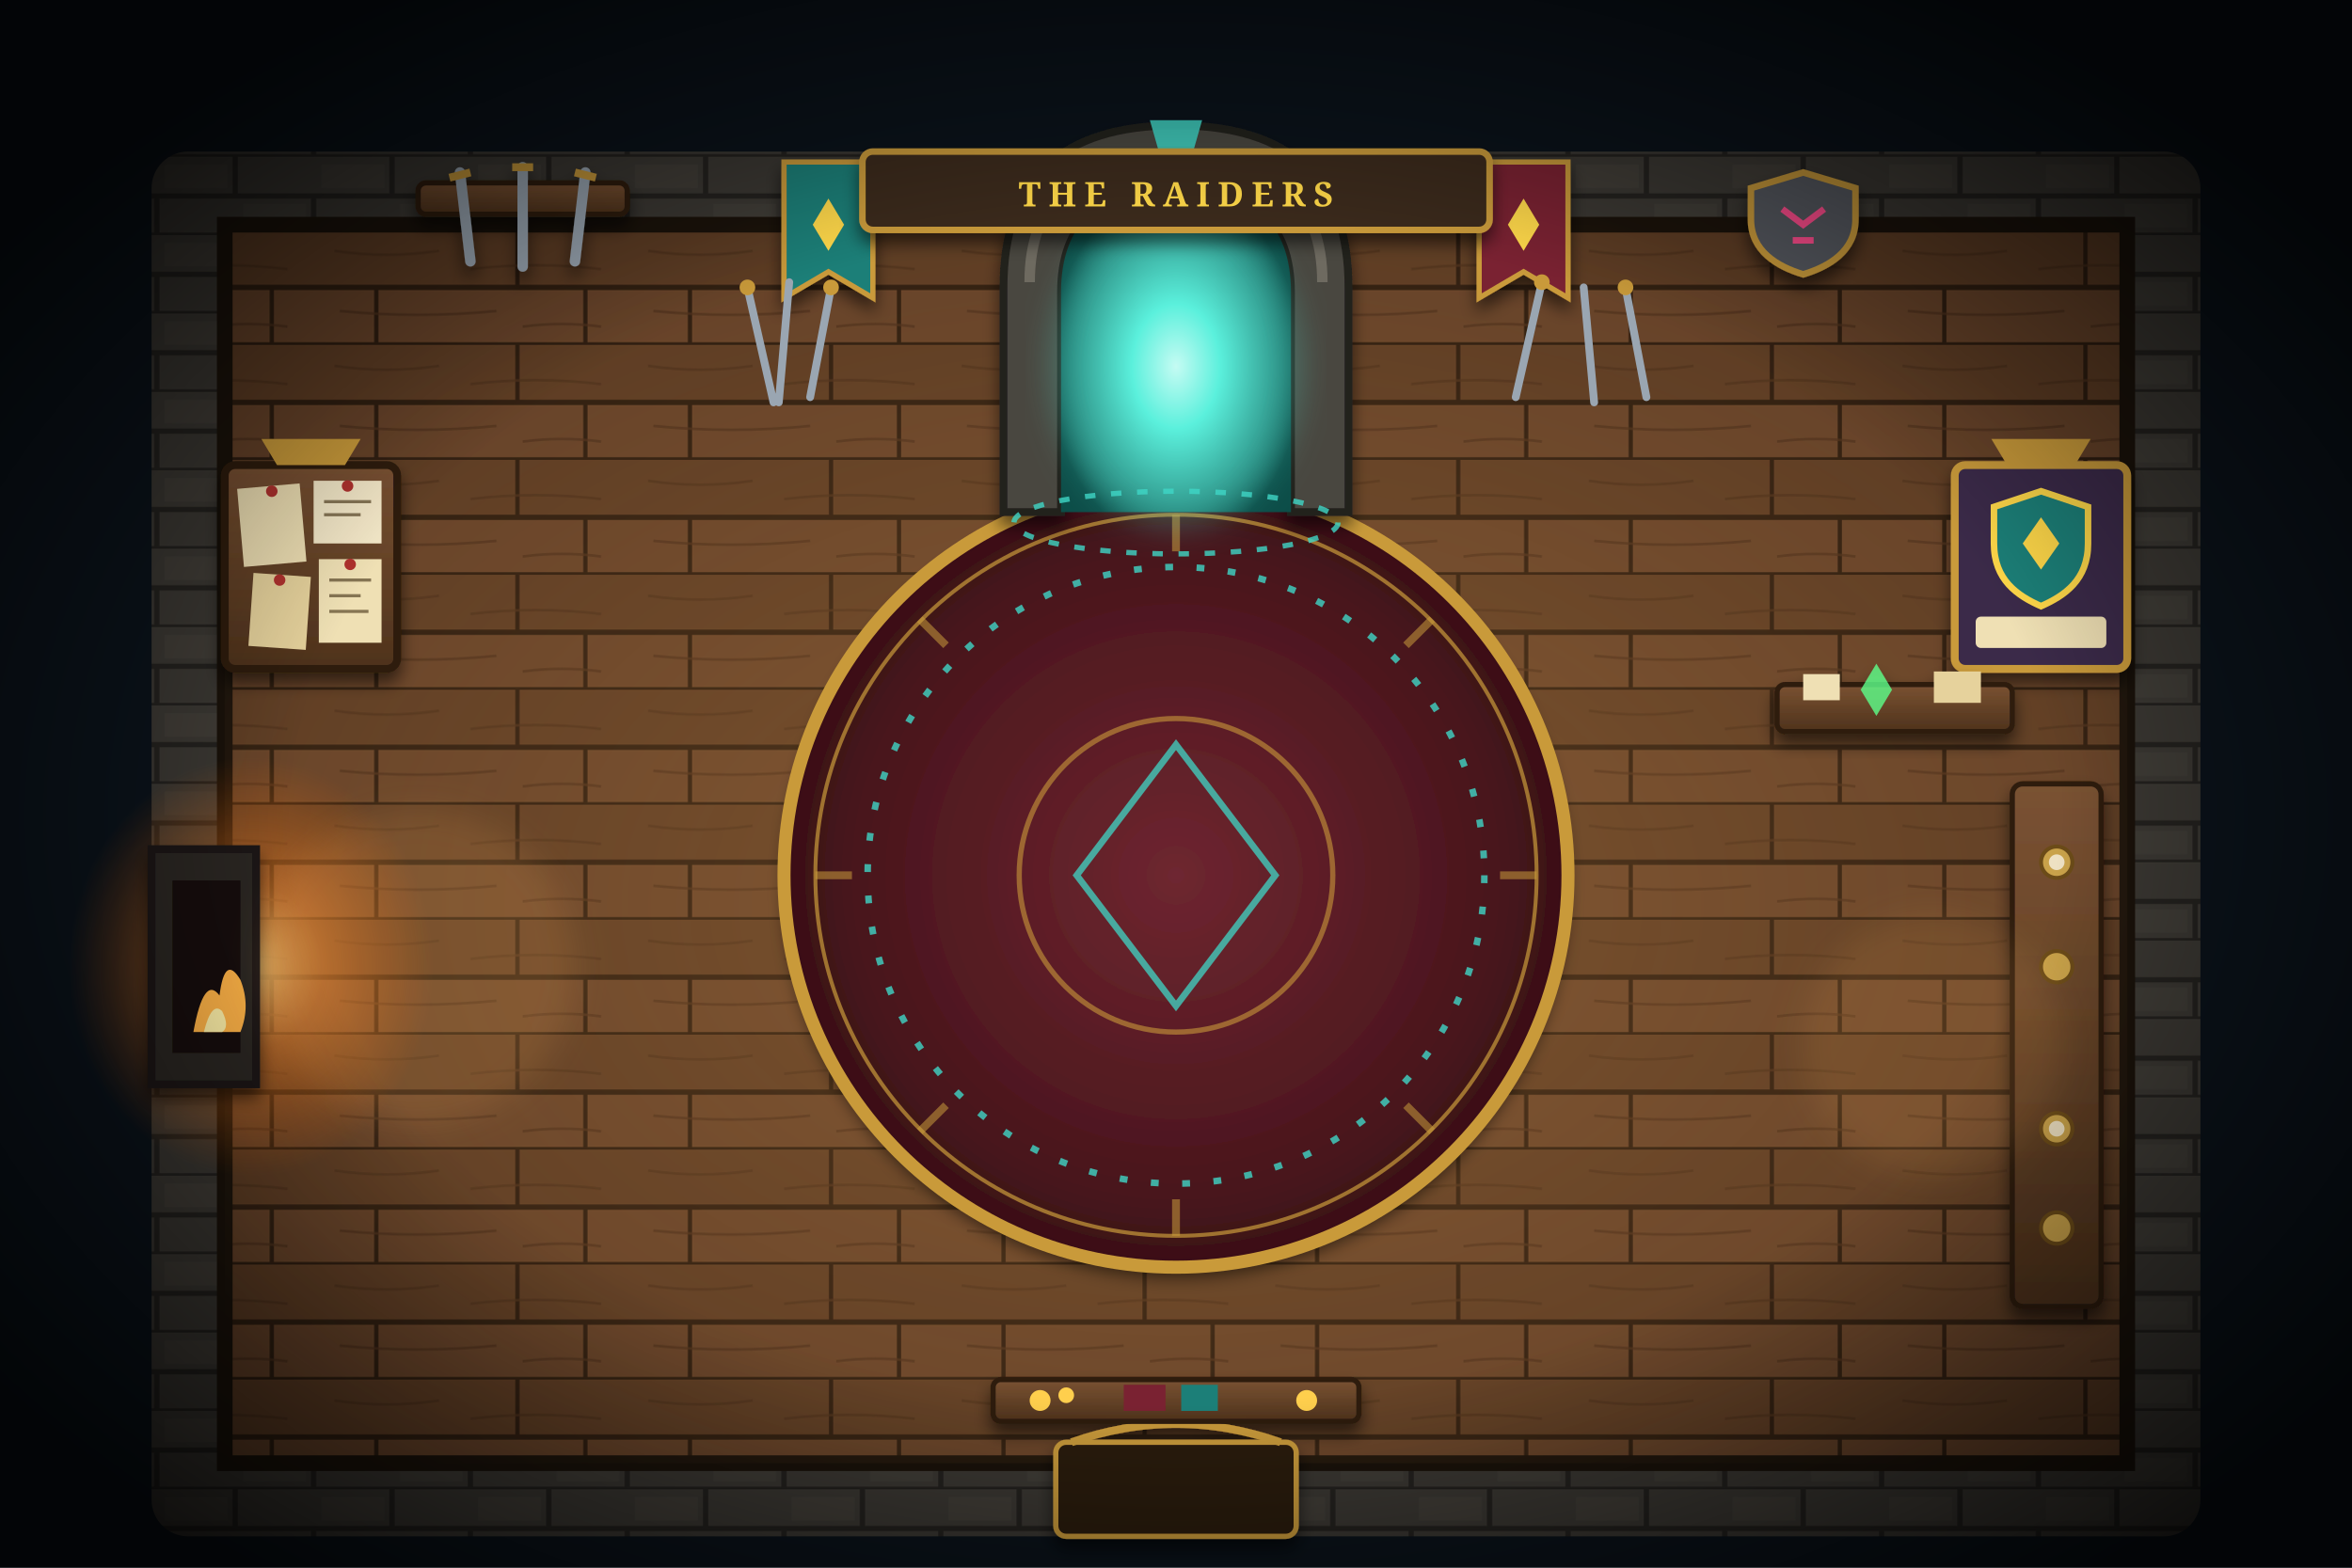
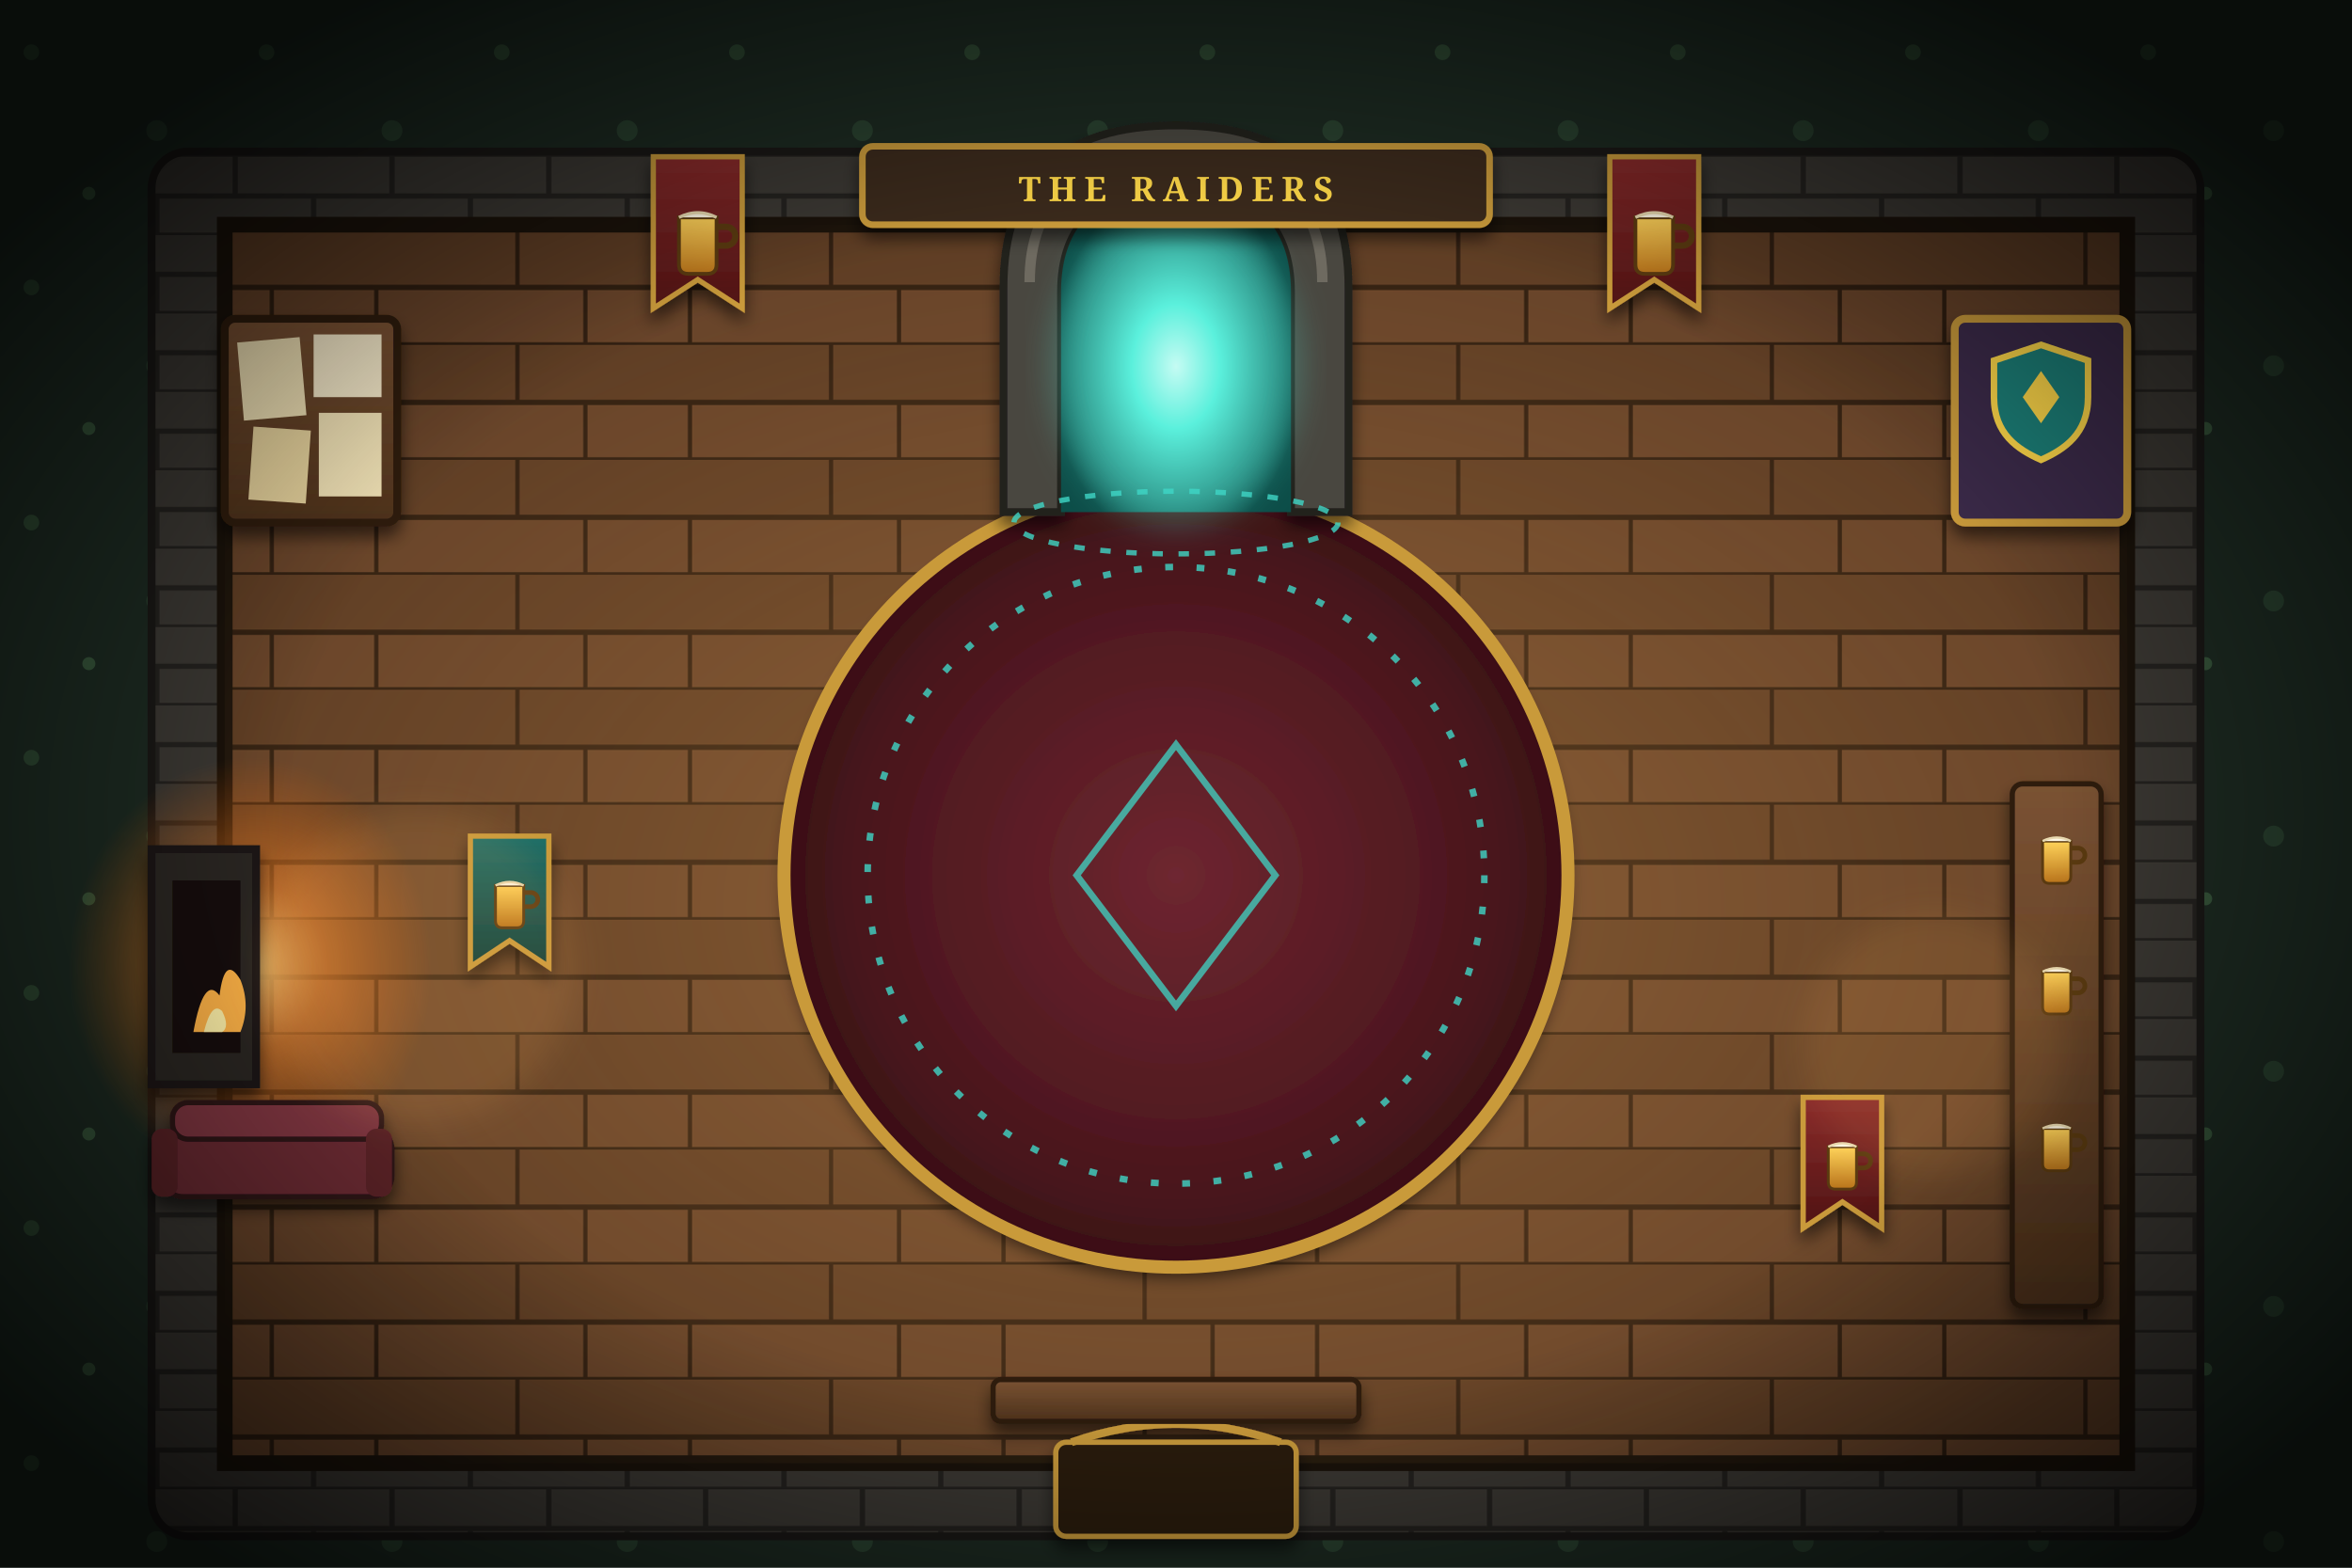
<svg xmlns="http://www.w3.org/2000/svg" viewBox="0 0 900 600" width="900" height="600">
  <defs>
    <pattern id="planks" width="120" height="44" patternUnits="userSpaceOnUse">
      <rect width="120" height="22" fill="#5b3b23" />
      <rect y="22" width="120" height="22" fill="#644128" />
      <path d="M0 22h120M0 44h120" stroke="#2e1d10" stroke-width="2" />
      <path d="M78 0v22M24 22v22M104 22v22" stroke="#2e1d10" stroke-width="1.6" />
-       <path d="M8 8q20 3 40 0M60 15q25 -3 50 0M10 31q30 3 60 0M80 37q15 -2 30 0" stroke="#4b2f1b" stroke-width="1" fill="none" opacity=".7" />
    </pattern>
    <pattern id="stone" width="60" height="30" patternUnits="userSpaceOnUse">
      <rect width="60" height="30" fill="#3b3833" />
      <path d="M0 15h60M0 30h60M30 0v15M0 15v15M60 15v15" stroke="#24221f" stroke-width="2" />
-       <rect x="3" y="3" width="24" height="9" fill="#45413b" opacity=".6" />
-       <rect x="33" y="18" width="24" height="9" fill="#45413b" opacity=".5" />
+     </pattern>
+     <pattern id="grass" width="90" height="90" patternUnits="userSpaceOnUse">
+       <rect width="90" height="90" fill="#1d2b22" />
+       <circle cx="12" cy="20" r="3" fill="#2f4a33" />
+       <circle cx="60" cy="50" r="4" fill="#2a4230" />
+       <circle cx="34" cy="74" r="2.5" fill="#37563b" />
    </pattern>
    <radialGradient id="warm" cx="50%" cy="55%" r="60%">
-       <stop offset="0" stop-color="#ffb35c" stop-opacity=".22" />
+       <stop offset="0" stop-color="#ffb35c" stop-opacity=".28" />
      <stop offset="1" stop-color="#ffb35c" stop-opacity="0" />
    </radialGradient>
    <radialGradient id="fire" cx="50%" cy="50%" r="50%">
-       <stop offset="0" stop-color="#ffd27a" stop-opacity=".85" />
-       <stop offset=".4" stop-color="#ff8a2a" stop-opacity=".45" />
+       <stop offset="0" stop-color="#ffd27a" stop-opacity=".9" />
+       <stop offset=".4" stop-color="#ff8a2a" stop-opacity=".5" />
      <stop offset="1" stop-color="#ff6a00" stop-opacity="0" />
    </radialGradient>
    <radialGradient id="gate" cx="50%" cy="55%" r="55%">
      <stop offset="0" stop-color="#e8fffb" />
      <stop offset=".35" stop-color="#5af0dc" />
      <stop offset="1" stop-color="#0c4d48" />
    </radialGradient>
    <radialGradient id="vig" cx="50%" cy="52%" r="62%">
      <stop offset=".6" stop-color="#000" stop-opacity="0" />
-       <stop offset="1" stop-color="#000" stop-opacity=".75" />
+       <stop offset="1" stop-color="#000" stop-opacity=".7" />
    </radialGradient>
    <radialGradient id="rug" cx="50%" cy="50%" r="50%">
      <stop offset="0" stop-color="#6e2630" />
      <stop offset=".8" stop-color="#4a161d" />
      <stop offset="1" stop-color="#3a1016" />
    </radialGradient>
    <linearGradient id="wood" x1="0" y1="0" x2="0" y2="1">
      <stop offset="0" stop-color="#7a5232" />
      <stop offset="1" stop-color="#4e321c" />
    </linearGradient>
+     <linearGradient id="banner" x1="0" y1="0" x2="0" y2="1">
+       <stop offset="0" stop-color="#8a2b2b" />
+       <stop offset="1" stop-color="#4f1414" />
+     </linearGradient>
+     <linearGradient id="bannerT" x1="0" y1="0" x2="0" y2="1">
+       <stop offset="0" stop-color="#1d6f68" />
+       <stop offset="1" stop-color="#0c3d39" />
+     </linearGradient>
+     <linearGradient id="beer" x1="0" y1="0" x2="0" y2="1">
+       <stop offset="0" stop-color="#ffd35a" />
+       <stop offset="1" stop-color="#b8731a" />
+     </linearGradient>
    <filter id="soft">
      <feGaussianBlur stdDeviation="6" />
    </filter>
    <filter id="shadow" x="-20%" y="-20%" width="140%" height="160%">
      <feDropShadow dx="0" dy="4" stdDeviation="3" flood-color="#000" flood-opacity=".55" />
    </filter>
+     <g id="tankard">
+       <path d="M-6-9h12v15q0 3-3 3h-6q-3 0-3-3z" fill="url(#beer)" stroke="#5a3a10" stroke-width="1.2" />
+       <path d="M6-6h3a3 3 0 0 1 0 6h-3" fill="none" stroke="#5a3a10" stroke-width="2" />
+       <path d="M-6-9q6-3 12 0" fill="#fff8e6" stroke="#e8d9b0" stroke-width="1" />
+     </g>
  </defs>
-   <rect width="900" height="600" fill="#0b131b" />
-   <rect x="58" y="58" width="784" height="530" rx="14" fill="url(#stone)" />
+   <rect width="900" height="600" fill="url(#grass)" />
+   <rect x="58" y="58" width="784" height="530" rx="14" fill="url(#stone)" stroke="#1a1816" stroke-width="3" />
  <rect x="86" y="86" width="728" height="474" fill="url(#planks)" />
  <rect x="86" y="86" width="728" height="474" fill="none" stroke="#1a120a" stroke-width="6" />
  <rect x="86" y="86" width="728" height="474" fill="url(#warm)" />
  <g filter="url(#shadow)">
    <circle cx="450" cy="335" r="150" fill="url(#rug)" />
  </g>
  <circle cx="450" cy="335" r="150" fill="none" stroke="#c99a3a" stroke-width="5" />
-   <circle cx="450" cy="335" r="138" fill="none" stroke="#c99a3a" stroke-width="1.5" opacity=".7" />
  <circle cx="450" cy="335" r="118" fill="none" stroke="#3fd6c6" stroke-width="2.5" stroke-dasharray="3 9" opacity=".8" />
-   <circle cx="450" cy="335" r="60" fill="none" stroke="#c99a3a" stroke-width="2" opacity=".6" />
  <path d="M450 285 488 335 450 385 412 335Z" fill="none" stroke="#3fd6c6" stroke-width="2.5" opacity=".75" />
-   <g stroke="#c99a3a" stroke-width="3" opacity=".55">
-     <path d="M450 197v14M450 459v14M312 335h14M574 335h14M352 237l10 10M538 423l10 10M548 237l-10 10M362 423l-10 10" />
-   </g>
  <g filter="url(#shadow)">
    <path d="M384 196V110q0-62 66-62t66 62v86h-22v-84q0-40-44-40t-44 40v84z" fill="#4a4740" stroke="#24221f" stroke-width="3" />
    <path d="M394 108q0-48 56-48t56 48" fill="none" stroke="#6e6a60" stroke-width="4" />
-     <path d="M440 46h20l-4 14h-12z" fill="#3fd6c6" opacity=".9" />
  </g>
  <path d="M406 196v-84q0-40 44-40t44 40v84z" fill="url(#gate)" />
  <ellipse cx="450" cy="140" rx="48" ry="62" fill="#5af0dc" opacity=".25" filter="url(#soft)" />
  <ellipse cx="450" cy="200" rx="62" ry="12" fill="none" stroke="#3fd6c6" stroke-width="2" stroke-dasharray="4 6" opacity=".8" />
  <g filter="url(#shadow)">
-     <path d="M300 62h34v52l-17-10-17 10z" fill="#1d7f78" stroke="#c99a3a" stroke-width="2" />
-     <path d="M566 62h34v52l-17-10-17 10z" fill="#7a2230" stroke="#c99a3a" stroke-width="2" />
+     <rect x="330" y="56" width="240" height="30" rx="4" fill="#3b2a1a" stroke="#c99a3a" stroke-width="2.5" />
+     <text x="450" y="77" text-anchor="middle" font-family="Georgia, serif" font-weight="700" font-size="13" letter-spacing="3" fill="#ffd84a">THE RAIDERS</text>
  </g>
-   <path d="M317 76l6 10-6 10-6-10z" fill="#ffd84a" />
-   <path d="M583 76l6 10-6 10-6-10z" fill="#ffd84a" />
  <g filter="url(#shadow)">
-     <rect x="86" y="178" width="66" height="78" rx="4" fill="url(#wood)" stroke="#2e1d10" stroke-width="3" />
-     <rect x="92" y="186" width="24" height="30" fill="#efe0b4" transform="rotate(-5 104 201)" />
-     <rect x="120" y="184" width="26" height="24" fill="#f4e8c8" />
-     <rect x="96" y="220" width="22" height="28" fill="#e6d29c" transform="rotate(4 107 234)" />
-     <rect x="122" y="214" width="24" height="32" fill="#efe0b4" />
-     <g fill="#b0302f">
-       <circle cx="104" cy="188" r="2.2" />
-       <circle cx="133" cy="186" r="2.2" />
-       <circle cx="107" cy="222" r="2.2" />
-       <circle cx="134" cy="216" r="2.2" />
-     </g>
-     <g stroke="#6b5a3a" stroke-width="1.2" opacity=".8">
-       <path d="M124 192h18M124 197h14M126 222h16M126 228h12M126 234h15" />
-     </g>
+     <path d="M250 60h34v58l-17-11-17 11z" fill="url(#banner)" stroke="#c99a3a" stroke-width="2" />
+     <path d="M616 60h34v58l-17-11-17 11z" fill="url(#banner)" stroke="#c99a3a" stroke-width="2" />
+     <path d="M180 320h30v50l-15-10-15 10z" fill="url(#bannerT)" stroke="#c99a3a" stroke-width="2" />
+     <path d="M690 420h30v50l-15-10-15 10z" fill="url(#banner)" stroke="#c99a3a" stroke-width="2" />
  </g>
-   <path d="M100 168h38l-6 10h-26z" fill="#c99a3a" />
+   <use href="#tankard" transform="translate(267,94) scale(1.2)" />
+   <use href="#tankard" transform="translate(633,94) scale(1.2)" />
+   <use href="#tankard" transform="translate(195,347) scale(.9)" />
+   <use href="#tankard" transform="translate(705,447) scale(.9)" />
  <g filter="url(#shadow)">
-     <rect x="748" y="178" width="66" height="78" rx="4" fill="#3a2a4a" stroke="#c99a3a" stroke-width="3" />
-     <path d="M781 188l18 6v14c0 14-9 20-18 24-9-4-18-10-18-24v-14z" fill="#1d7f78" stroke="#ffd84a" stroke-width="2.5" />
-     <path d="M781 198l7 10-7 10-7-10z" fill="#ffd84a" />
-     <rect x="756" y="236" width="50" height="12" rx="2" fill="#efe0b4" />
+     <rect x="86" y="122" width="66" height="78" rx="4" fill="url(#wood)" stroke="#2e1d10" stroke-width="3" />
+     <rect x="92" y="130" width="24" height="30" fill="#efe0b4" transform="rotate(-5 104 145)" />
+     <rect x="120" y="128" width="26" height="24" fill="#f4e8c8" />
+     <rect x="96" y="164" width="22" height="28" fill="#e6d29c" transform="rotate(4 107 178)" />
+     <rect x="122" y="158" width="24" height="32" fill="#efe0b4" />
  </g>
-   <path d="M762 168h38l-6 10h-26z" fill="#c99a3a" />
  <g filter="url(#shadow)">
-     <rect x="160" y="70" width="80" height="12" rx="3" fill="url(#wood)" stroke="#2e1d10" stroke-width="2" />
-     <path d="M176 66l4 34M200 64v38M224 66l-4 34" stroke="#9aa6b2" stroke-width="4" stroke-linecap="round" />
-     <path d="M196 64h8M172 68l8-2M220 66l8 2" stroke="#c99a3a" stroke-width="3" />
-     <path d="M690 66l20 6v12c0 12-10 18-20 21-10-3-20-9-20-21v-12z" fill="#55595e" stroke="#c99a3a" stroke-width="2.5" />
-     <path d="M682 80l8 6 8-6M686 92h8" stroke="#ff4d8d" stroke-width="2.5" fill="none" />
+     <rect x="748" y="122" width="66" height="78" rx="4" fill="#3a2a4a" stroke="#c99a3a" stroke-width="3" />
+     <path d="M781 132l18 6v14c0 14-9 20-18 24-9-4-18-10-18-24v-14z" fill="#1d7f78" stroke="#ffd84a" stroke-width="2.5" />
+     <path d="M781 142l7 10-7 10-7-10z" fill="#ffd84a" />
  </g>
  <ellipse cx="96" cy="370" rx="70" ry="80" fill="url(#fire)" />
  <g filter="url(#shadow)">
    <rect x="58" y="325" width="40" height="90" fill="#2a2724" stroke="#1a1816" stroke-width="3" />
    <rect x="66" y="337" width="26" height="66" fill="#140c08" />
  </g>
  <path d="M74 395q4-22 10-14q2-16 8-6q4 10 0 20z" fill="#ffb347" />
  <path d="M78 395q3-12 7-8q3 6 0 8z" fill="#fff1a8" />
  <g filter="url(#shadow)">
-     <rect x="330" y="58" width="240" height="30" rx="4" fill="#3b2a1a" stroke="#c99a3a" stroke-width="2.5" />
-     <text x="450" y="79" text-anchor="middle" font-family="Georgia, serif" font-weight="700" font-size="13" letter-spacing="3" fill="#ffd84a">THE RAIDERS</text>
-   </g>
-   <g stroke="#9aa6b2" stroke-width="3" stroke-linecap="round">
-     <path d="M286 110l10 44M302 108l-4 46M318 110l-8 42" />
-     <path d="M590 108l-10 44M606 110l4 44M622 110l8 42" />
-   </g>
-   <g fill="#c99a3a">
-     <circle cx="286" cy="110" r="3" />
-     <circle cx="318" cy="110" r="3" />
-     <circle cx="590" cy="108" r="3" />
-     <circle cx="622" cy="110" r="3" />
+     <rect x="62" y="432" width="88" height="26" rx="8" fill="#6b2a33" stroke="#2e1218" stroke-width="2" />
+     <rect x="66" y="422" width="80" height="14" rx="6" fill="#7e3440" stroke="#2e1218" stroke-width="2" />
+     <rect x="58" y="432" width="10" height="26" rx="4" fill="#5a2028" />
+     <rect x="140" y="432" width="10" height="26" rx="4" fill="#5a2028" />
  </g>
  <g filter="url(#shadow)">
    <rect x="770" y="300" width="34" height="200" rx="4" fill="url(#wood)" stroke="#2e1d10" stroke-width="2" />
  </g>
-   <g fill="#c9a24a" stroke="#6b4b18" stroke-width="1.5">
-     <circle cx="787" cy="330" r="6" />
-     <circle cx="787" cy="370" r="6" />
-     <circle cx="787" cy="432" r="6" />
-     <circle cx="787" cy="470" r="6" />
-   </g>
-   <g fill="#f4ecd8" opacity=".85">
-     <circle cx="787" cy="330" r="3" />
-     <circle cx="787" cy="432" r="3" />
-   </g>
-   <g filter="url(#shadow)">
-     <rect x="680" y="262" width="90" height="18" rx="3" fill="url(#wood)" stroke="#2e1d10" stroke-width="2" />
-     <rect x="690" y="258" width="14" height="10" fill="#efe0b4" />
-     <rect x="740" y="257" width="18" height="12" fill="#e6d29c" />
-     <path d="M718 254l6 10-6 10-6-10z" fill="#5dff8a" opacity=".8" />
-   </g>
+   <use href="#tankard" transform="translate(787,330) scale(.9)" />
+   <use href="#tankard" transform="translate(787,380) scale(.9)" />
+   <use href="#tankard" transform="translate(787,440) scale(.9)" />
  <g filter="url(#shadow)">
    <rect x="404" y="552" width="92" height="36" rx="4" fill="#2a1a10" stroke="#c99a3a" stroke-width="2" />
    <path d="M410 552q40-14 80 0" fill="none" stroke="#c99a3a" stroke-width="3" />
    <rect x="380" y="528" width="140" height="16" rx="3" fill="url(#wood)" stroke="#2e1d10" stroke-width="2" />
-     <g fill="#ffcf4d">
-       <circle cx="398" cy="536" r="4" />
-       <circle cx="408" cy="534" r="3" />
-       <circle cx="500" cy="536" r="4" />
-     </g>
-     <rect x="430" y="530" width="16" height="10" fill="#7a2230" />
-     <rect x="452" y="530" width="14" height="10" fill="#1d7f78" />
  </g>
  <g filter="url(#soft)" opacity=".5">
    <circle cx="160" cy="370" r="60" fill="#ffb35c" opacity=".25" />
    <circle cx="740" cy="400" r="50" fill="#ffb35c" opacity=".2" />
  </g>
  <rect width="900" height="600" fill="url(#vig)" />
</svg>
